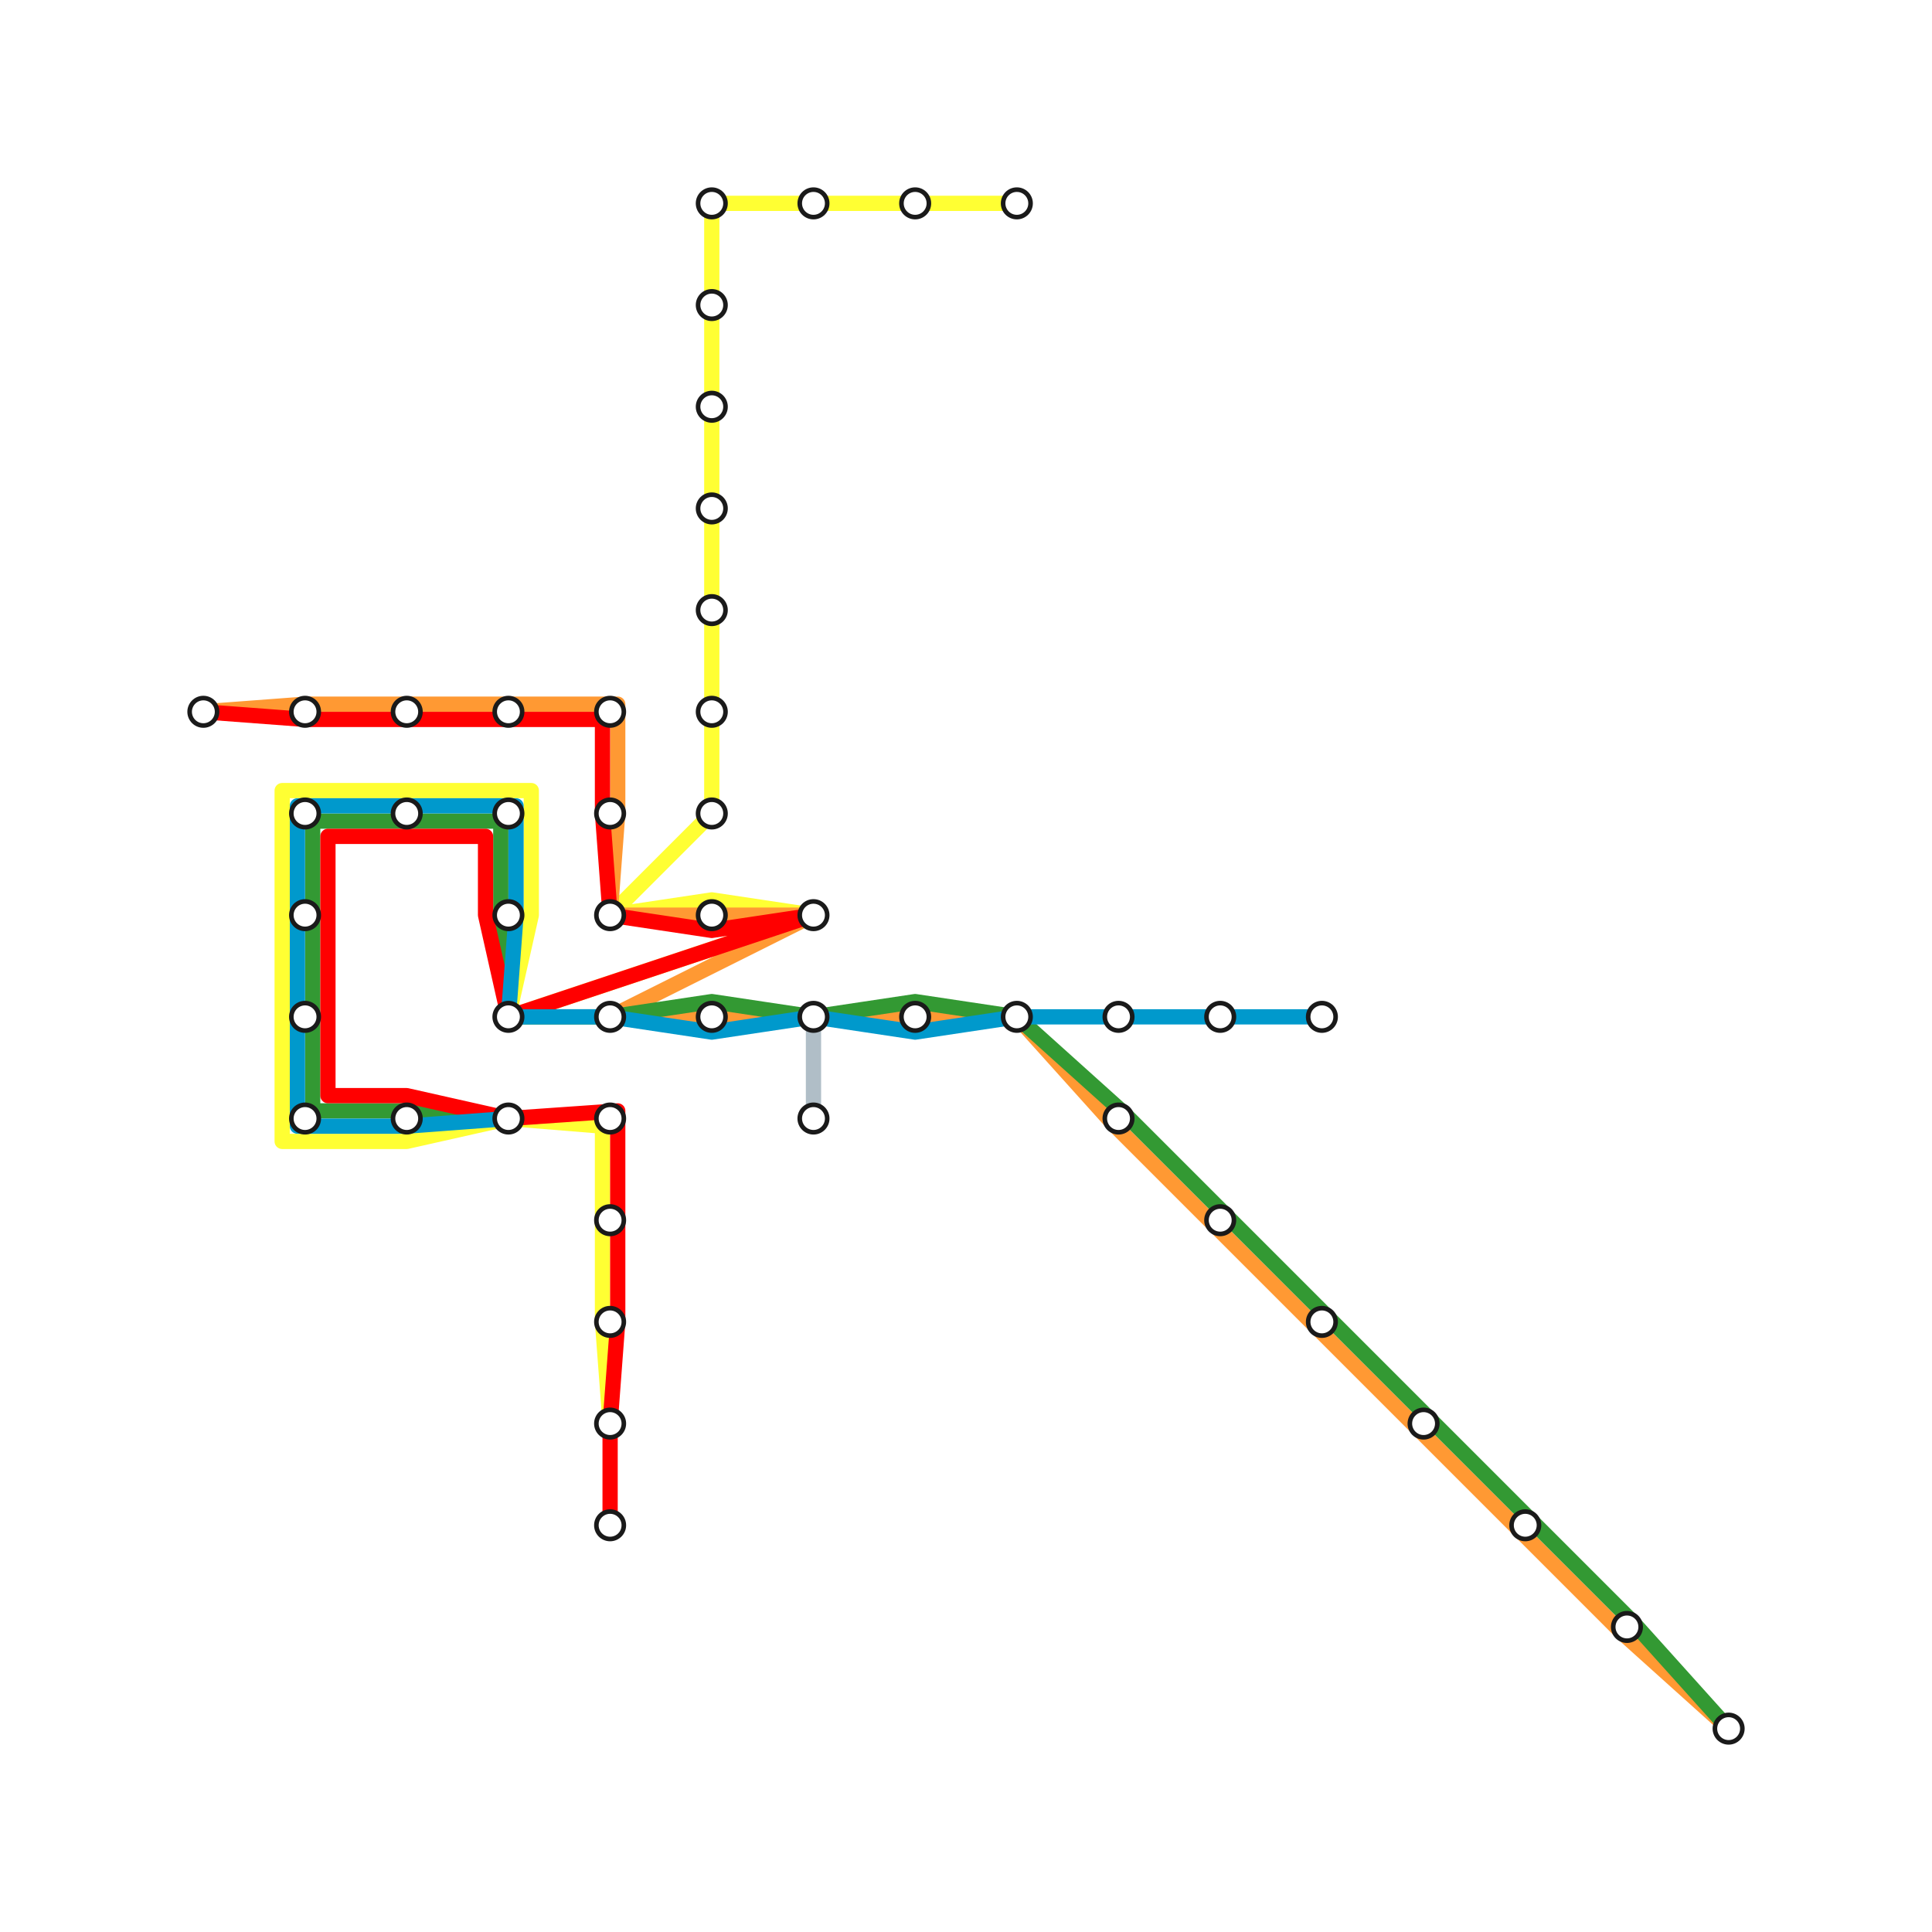
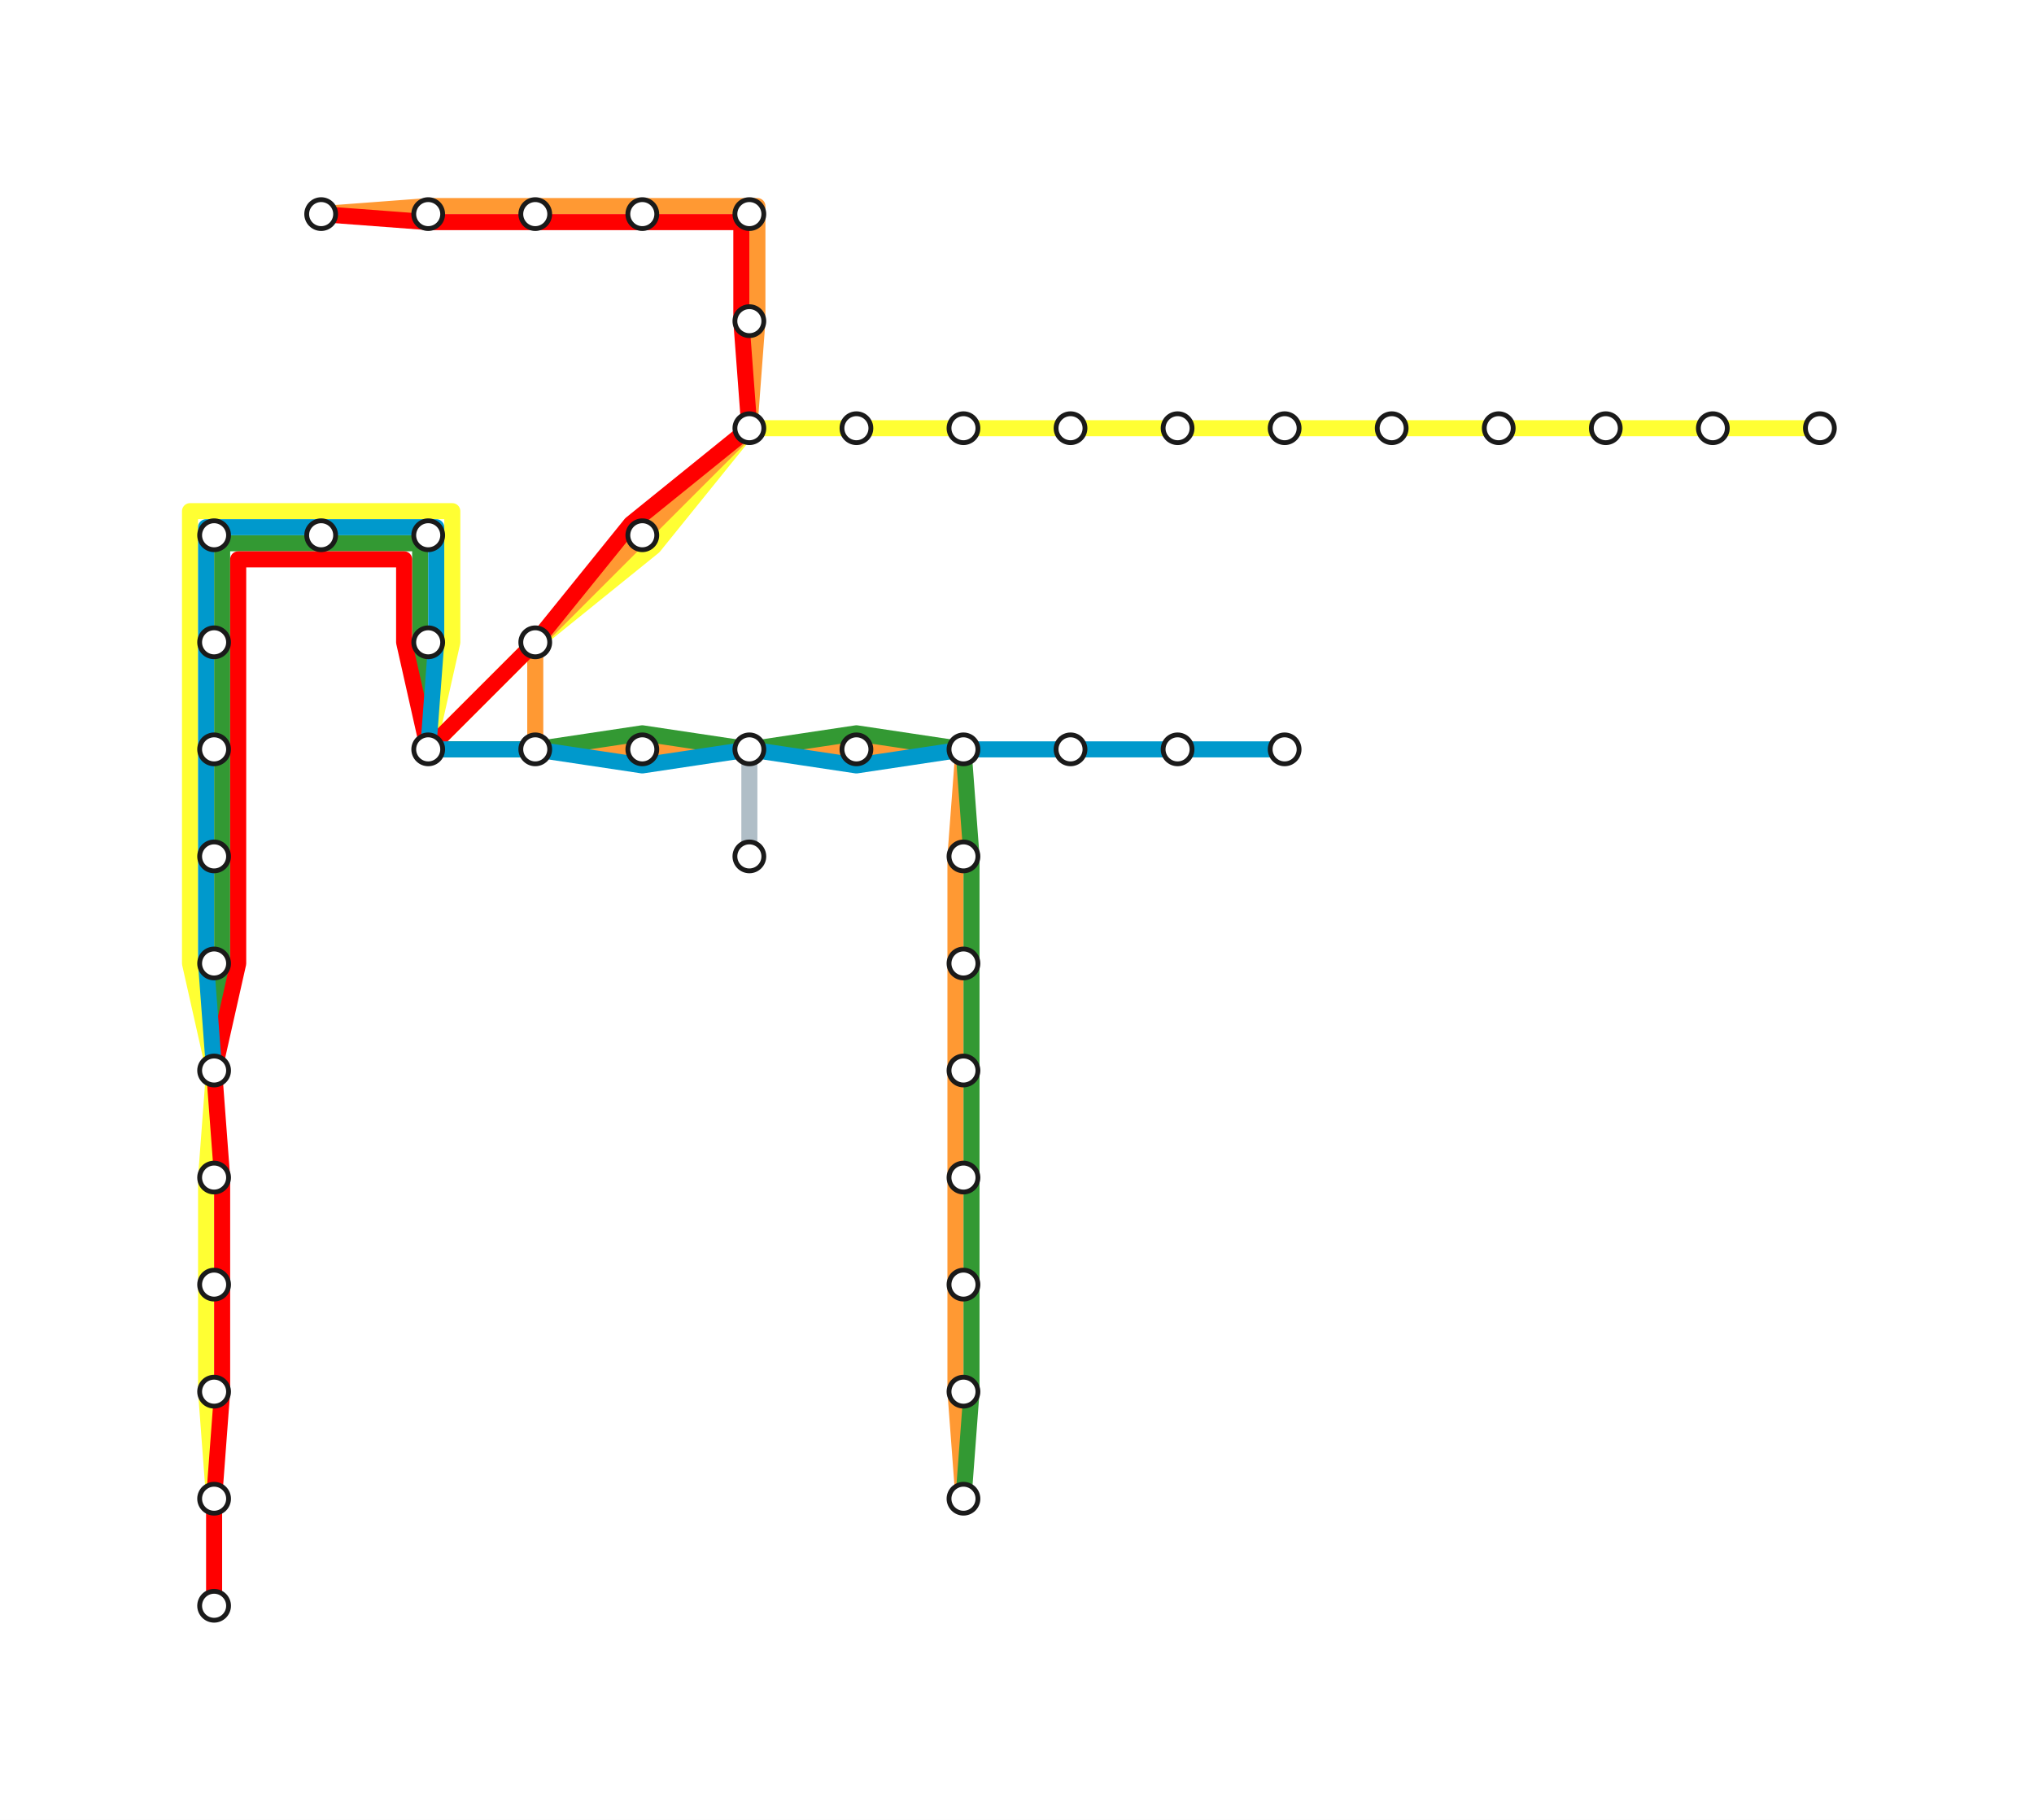
- <svg xmlns="http://www.w3.org/2000/svg" height="760.000" viewBox="0 0 760.000 760.000" width="760.000">
-   <rect fill="#ffffff" height="760.000" width="760.000" x="0" y="0" />
-   <path d="M 400.000 80.000 L 360.000 80.000 L 320.000 80.000 L 280.000 80.000 L 280.000 120.000 L 280.000 160.000 L 280.000 200.000 L 280.000 240.000 L 280.000 280.000 L 280.000 320.000 L 240.000 360.000 L 280.000 354.000 L 320.000 360.000 L 200.000 400.000 L 209.000 360.000 L 209.000 311.000 L 160.000 311.000 L 111.000 311.000 L 111.000 360.000 L 111.000 400.000 L 111.000 449.000 L 160.000 449.000 L 200.000 440.000 L 237.000 443.000 L 237.000 480.000 L 237.000 520.000 L 240.000 560.000" fill="none" stroke="#FFFF33" stroke-linecap="round" stroke-linejoin="round" stroke-width="6.000" />
-   <path d="M 680.000 680.000 L 637.879 642.121 L 597.879 602.121 L 557.879 562.121 L 517.879 522.121 L 477.879 482.121 L 437.879 442.121 L 400.000 400.000 L 360.000 400.000 L 320.000 400.000 L 280.000 400.000 L 240.000 400.000 L 320.000 360.000 L 280.000 360.000 L 240.000 360.000 L 243.000 320.000 L 243.000 277.000 L 200.000 277.000 L 160.000 277.000 L 120.000 277.000 L 80.000 280.000" fill="none" stroke="#FF9933" stroke-linecap="round" stroke-linejoin="round" stroke-width="6.000" />
-   <path d="M 680.000 680.000 L 642.121 637.879 L 602.121 597.879 L 562.121 557.879 L 522.121 517.879 L 482.121 477.879 L 442.121 437.879 L 400.000 400.000 L 360.000 394.000 L 320.000 400.000 L 280.000 394.000 L 240.000 400.000 L 200.000 400.000 L 197.000 360.000 L 197.000 323.000 L 160.000 323.000 L 123.000 323.000 L 123.000 360.000 L 123.000 400.000 L 123.000 437.000 L 160.000 437.000 L 200.000 440.000" fill="none" stroke="#339933" stroke-linecap="round" stroke-linejoin="round" stroke-width="6.000" />
-   <path d="M 80.000 280.000 L 120.000 283.000 L 160.000 283.000 L 200.000 283.000 L 237.000 283.000 L 237.000 320.000 L 240.000 360.000 L 280.000 366.000 L 320.000 360.000 L 200.000 400.000 L 191.000 360.000 L 191.000 329.000 L 160.000 329.000 L 129.000 329.000 L 129.000 360.000 L 129.000 400.000 L 129.000 431.000 L 160.000 431.000 L 200.000 440.000 L 243.000 437.000 L 243.000 480.000 L 243.000 520.000 L 240.000 560.000 L 240.000 600.000" fill="none" stroke="#FF0000" stroke-linecap="round" stroke-linejoin="round" stroke-width="6.000" />
-   <path d="M 520.000 400.000 L 480.000 400.000 L 440.000 400.000 L 400.000 400.000 L 360.000 406.000 L 320.000 400.000 L 280.000 406.000 L 240.000 400.000 L 200.000 400.000 L 203.000 360.000 L 203.000 317.000 L 160.000 317.000 L 117.000 317.000 L 117.000 360.000 L 117.000 400.000 L 117.000 443.000 L 160.000 443.000 L 200.000 440.000" fill="none" stroke="#0099CC" stroke-linecap="round" stroke-linejoin="round" stroke-width="6.000" />
-   <path d="M 320.000 440.000 L 320.000 400.000" fill="none" stroke="#B0BEC7" stroke-linecap="round" stroke-linejoin="round" stroke-width="6.000" />
-   <circle cx="320.000" cy="360.000" fill="#ffffff" r="5.400" stroke="#1a1a1a" stroke-width="1.800" />
-   <circle cx="280.000" cy="360.000" fill="#ffffff" r="5.400" stroke="#1a1a1a" stroke-width="1.800" />
-   <circle cx="240.000" cy="360.000" fill="#ffffff" r="5.400" stroke="#1a1a1a" stroke-width="1.800" />
-   <circle cx="200.000" cy="400.000" fill="#ffffff" r="5.400" stroke="#1a1a1a" stroke-width="1.800" />
-   <circle cx="200.000" cy="360.000" fill="#ffffff" r="5.400" stroke="#1a1a1a" stroke-width="1.800" />
-   <circle cx="200.000" cy="320.000" fill="#ffffff" r="5.400" stroke="#1a1a1a" stroke-width="1.800" />
-   <circle cx="160.000" cy="320.000" fill="#ffffff" r="5.400" stroke="#1a1a1a" stroke-width="1.800" />
-   <circle cx="120.000" cy="320.000" fill="#ffffff" r="5.400" stroke="#1a1a1a" stroke-width="1.800" />
-   <circle cx="120.000" cy="360.000" fill="#ffffff" r="5.400" stroke="#1a1a1a" stroke-width="1.800" />
-   <circle cx="120.000" cy="400.000" fill="#ffffff" r="5.400" stroke="#1a1a1a" stroke-width="1.800" />
-   <circle cx="120.000" cy="440.000" fill="#ffffff" r="5.400" stroke="#1a1a1a" stroke-width="1.800" />
-   <circle cx="160.000" cy="440.000" fill="#ffffff" r="5.400" stroke="#1a1a1a" stroke-width="1.800" />
-   <circle cx="200.000" cy="440.000" fill="#ffffff" r="5.400" stroke="#1a1a1a" stroke-width="1.800" />
-   <circle cx="240.000" cy="400.000" fill="#ffffff" r="5.400" stroke="#1a1a1a" stroke-width="1.800" />
-   <circle cx="280.000" cy="400.000" fill="#ffffff" r="5.400" stroke="#1a1a1a" stroke-width="1.800" />
-   <circle cx="320.000" cy="400.000" fill="#ffffff" r="5.400" stroke="#1a1a1a" stroke-width="1.800" />
+ <svg xmlns="http://www.w3.org/2000/svg" height="680.000" viewBox="0 0 760.000 680.000" width="760.000">
+   <rect fill="#ffffff" height="680.000" width="760.000" x="0" y="0" />
+   <path d="M 680.000 160.000 L 640.000 160.000 L 600.000 160.000 L 560.000 160.000 L 520.000 160.000 L 480.000 160.000 L 440.000 160.000 L 400.000 160.000 L 360.000 160.000 L 320.000 160.000 L 280.000 160.000 L 244.243 204.243 L 200.000 240.000 L 160.000 280.000 L 169.000 240.000 L 169.000 191.000 L 120.000 191.000 L 71.000 191.000 L 71.000 240.000 L 71.000 280.000 L 71.000 320.000 L 71.000 360.000 L 80.000 400.000 L 77.000 440.000 L 77.000 480.000 L 77.000 520.000 L 80.000 560.000" fill="none" stroke="#FFFF33" stroke-linecap="round" stroke-linejoin="round" stroke-width="6.000" />
+   <path d="M 360.000 560.000 L 357.000 520.000 L 357.000 480.000 L 357.000 440.000 L 357.000 400.000 L 357.000 360.000 L 357.000 320.000 L 360.000 280.000 L 320.000 280.000 L 280.000 280.000 L 240.000 280.000 L 200.000 280.000 L 200.000 240.000 L 240.000 200.000 L 280.000 160.000 L 283.000 120.000 L 283.000 77.000 L 240.000 77.000 L 200.000 77.000 L 160.000 77.000 L 120.000 80.000" fill="none" stroke="#FF9933" stroke-linecap="round" stroke-linejoin="round" stroke-width="6.000" />
+   <path d="M 360.000 560.000 L 363.000 520.000 L 363.000 480.000 L 363.000 440.000 L 363.000 400.000 L 363.000 360.000 L 363.000 320.000 L 360.000 280.000 L 320.000 274.000 L 280.000 280.000 L 240.000 274.000 L 200.000 280.000 L 160.000 280.000 L 157.000 240.000 L 157.000 203.000 L 120.000 203.000 L 83.000 203.000 L 83.000 240.000 L 83.000 280.000 L 83.000 320.000 L 83.000 360.000 L 80.000 400.000" fill="none" stroke="#339933" stroke-linecap="round" stroke-linejoin="round" stroke-width="6.000" />
+   <path d="M 120.000 80.000 L 160.000 83.000 L 200.000 83.000 L 240.000 83.000 L 277.000 83.000 L 277.000 120.000 L 280.000 160.000 L 235.757 195.757 L 200.000 240.000 L 160.000 280.000 L 151.000 240.000 L 151.000 209.000 L 120.000 209.000 L 89.000 209.000 L 89.000 240.000 L 89.000 280.000 L 89.000 320.000 L 89.000 360.000 L 80.000 400.000 L 83.000 440.000 L 83.000 480.000 L 83.000 520.000 L 80.000 560.000 L 80.000 600.000" fill="none" stroke="#FF0000" stroke-linecap="round" stroke-linejoin="round" stroke-width="6.000" />
+   <path d="M 480.000 280.000 L 440.000 280.000 L 400.000 280.000 L 360.000 280.000 L 320.000 286.000 L 280.000 280.000 L 240.000 286.000 L 200.000 280.000 L 160.000 280.000 L 163.000 240.000 L 163.000 197.000 L 120.000 197.000 L 77.000 197.000 L 77.000 240.000 L 77.000 280.000 L 77.000 320.000 L 77.000 360.000 L 80.000 400.000" fill="none" stroke="#0099CC" stroke-linecap="round" stroke-linejoin="round" stroke-width="6.000" />
+   <path d="M 280.000 320.000 L 280.000 280.000" fill="none" stroke="#B0BEC7" stroke-linecap="round" stroke-linejoin="round" stroke-width="6.000" />
+   <circle cx="200.000" cy="240.000" fill="#ffffff" r="5.400" stroke="#1a1a1a" stroke-width="1.800" />
+   <circle cx="240.000" cy="200.000" fill="#ffffff" r="5.400" stroke="#1a1a1a" stroke-width="1.800" />
+   <circle cx="280.000" cy="160.000" fill="#ffffff" r="5.400" stroke="#1a1a1a" stroke-width="1.800" />
+   <circle cx="160.000" cy="280.000" fill="#ffffff" r="5.400" stroke="#1a1a1a" stroke-width="1.800" />
+   <circle cx="160.000" cy="240.000" fill="#ffffff" r="5.400" stroke="#1a1a1a" stroke-width="1.800" />
+   <circle cx="160.000" cy="200.000" fill="#ffffff" r="5.400" stroke="#1a1a1a" stroke-width="1.800" />
+   <circle cx="120.000" cy="200.000" fill="#ffffff" r="5.400" stroke="#1a1a1a" stroke-width="1.800" />
+   <circle cx="80.000" cy="200.000" fill="#ffffff" r="5.400" stroke="#1a1a1a" stroke-width="1.800" />
+   <circle cx="80.000" cy="240.000" fill="#ffffff" r="5.400" stroke="#1a1a1a" stroke-width="1.800" />
+   <circle cx="80.000" cy="280.000" fill="#ffffff" r="5.400" stroke="#1a1a1a" stroke-width="1.800" />
+   <circle cx="80.000" cy="320.000" fill="#ffffff" r="5.400" stroke="#1a1a1a" stroke-width="1.800" />
+   <circle cx="80.000" cy="360.000" fill="#ffffff" r="5.400" stroke="#1a1a1a" stroke-width="1.800" />
+   <circle cx="80.000" cy="400.000" fill="#ffffff" r="5.400" stroke="#1a1a1a" stroke-width="1.800" />
+   <circle cx="200.000" cy="280.000" fill="#ffffff" r="5.400" stroke="#1a1a1a" stroke-width="1.800" />
+   <circle cx="240.000" cy="280.000" fill="#ffffff" r="5.400" stroke="#1a1a1a" stroke-width="1.800" />
+   <circle cx="280.000" cy="280.000" fill="#ffffff" r="5.400" stroke="#1a1a1a" stroke-width="1.800" />
+   <circle cx="320.000" cy="280.000" fill="#ffffff" r="5.400" stroke="#1a1a1a" stroke-width="1.800" />
+   <circle cx="360.000" cy="280.000" fill="#ffffff" r="5.400" stroke="#1a1a1a" stroke-width="1.800" />
+   <circle cx="360.000" cy="320.000" fill="#ffffff" r="5.400" stroke="#1a1a1a" stroke-width="1.800" />
+   <circle cx="360.000" cy="360.000" fill="#ffffff" r="5.400" stroke="#1a1a1a" stroke-width="1.800" />
  <circle cx="360.000" cy="400.000" fill="#ffffff" r="5.400" stroke="#1a1a1a" stroke-width="1.800" />
-   <circle cx="400.000" cy="400.000" fill="#ffffff" r="5.400" stroke="#1a1a1a" stroke-width="1.800" />
-   <circle cx="440.000" cy="440.000" fill="#ffffff" r="5.400" stroke="#1a1a1a" stroke-width="1.800" />
-   <circle cx="480.000" cy="480.000" fill="#ffffff" r="5.400" stroke="#1a1a1a" stroke-width="1.800" />
-   <circle cx="520.000" cy="520.000" fill="#ffffff" r="5.400" stroke="#1a1a1a" stroke-width="1.800" />
-   <circle cx="560.000" cy="560.000" fill="#ffffff" r="5.400" stroke="#1a1a1a" stroke-width="1.800" />
-   <circle cx="280.000" cy="320.000" fill="#ffffff" r="5.400" stroke="#1a1a1a" stroke-width="1.800" />
-   <circle cx="280.000" cy="280.000" fill="#ffffff" r="5.400" stroke="#1a1a1a" stroke-width="1.800" />
-   <circle cx="280.000" cy="240.000" fill="#ffffff" r="5.400" stroke="#1a1a1a" stroke-width="1.800" />
-   <circle cx="280.000" cy="200.000" fill="#ffffff" r="5.400" stroke="#1a1a1a" stroke-width="1.800" />
-   <circle cx="280.000" cy="160.000" fill="#ffffff" r="5.400" stroke="#1a1a1a" stroke-width="1.800" />
+   <circle cx="360.000" cy="440.000" fill="#ffffff" r="5.400" stroke="#1a1a1a" stroke-width="1.800" />
+   <circle cx="320.000" cy="160.000" fill="#ffffff" r="5.400" stroke="#1a1a1a" stroke-width="1.800" />
+   <circle cx="360.000" cy="160.000" fill="#ffffff" r="5.400" stroke="#1a1a1a" stroke-width="1.800" />
+   <circle cx="400.000" cy="160.000" fill="#ffffff" r="5.400" stroke="#1a1a1a" stroke-width="1.800" />
+   <circle cx="440.000" cy="160.000" fill="#ffffff" r="5.400" stroke="#1a1a1a" stroke-width="1.800" />
+   <circle cx="480.000" cy="160.000" fill="#ffffff" r="5.400" stroke="#1a1a1a" stroke-width="1.800" />
+   <circle cx="520.000" cy="160.000" fill="#ffffff" r="5.400" stroke="#1a1a1a" stroke-width="1.800" />
+   <circle cx="560.000" cy="160.000" fill="#ffffff" r="5.400" stroke="#1a1a1a" stroke-width="1.800" />
+   <circle cx="600.000" cy="160.000" fill="#ffffff" r="5.400" stroke="#1a1a1a" stroke-width="1.800" />
  <circle cx="280.000" cy="120.000" fill="#ffffff" r="5.400" stroke="#1a1a1a" stroke-width="1.800" />
  <circle cx="280.000" cy="80.000" fill="#ffffff" r="5.400" stroke="#1a1a1a" stroke-width="1.800" />
-   <circle cx="320.000" cy="80.000" fill="#ffffff" r="5.400" stroke="#1a1a1a" stroke-width="1.800" />
-   <circle cx="240.000" cy="320.000" fill="#ffffff" r="5.400" stroke="#1a1a1a" stroke-width="1.800" />
-   <circle cx="240.000" cy="280.000" fill="#ffffff" r="5.400" stroke="#1a1a1a" stroke-width="1.800" />
-   <circle cx="200.000" cy="280.000" fill="#ffffff" r="5.400" stroke="#1a1a1a" stroke-width="1.800" />
-   <circle cx="160.000" cy="280.000" fill="#ffffff" r="5.400" stroke="#1a1a1a" stroke-width="1.800" />
-   <circle cx="120.000" cy="280.000" fill="#ffffff" r="5.400" stroke="#1a1a1a" stroke-width="1.800" />
-   <circle cx="80.000" cy="280.000" fill="#ffffff" r="5.400" stroke="#1a1a1a" stroke-width="1.800" />
-   <circle cx="440.000" cy="400.000" fill="#ffffff" r="5.400" stroke="#1a1a1a" stroke-width="1.800" />
-   <circle cx="480.000" cy="400.000" fill="#ffffff" r="5.400" stroke="#1a1a1a" stroke-width="1.800" />
-   <circle cx="520.000" cy="400.000" fill="#ffffff" r="5.400" stroke="#1a1a1a" stroke-width="1.800" />
-   <circle cx="240.000" cy="440.000" fill="#ffffff" r="5.400" stroke="#1a1a1a" stroke-width="1.800" />
-   <circle cx="240.000" cy="480.000" fill="#ffffff" r="5.400" stroke="#1a1a1a" stroke-width="1.800" />
-   <circle cx="240.000" cy="520.000" fill="#ffffff" r="5.400" stroke="#1a1a1a" stroke-width="1.800" />
-   <circle cx="240.000" cy="600.000" fill="#ffffff" r="5.400" stroke="#1a1a1a" stroke-width="1.800" />
-   <circle cx="240.000" cy="560.000" fill="#ffffff" r="5.400" stroke="#1a1a1a" stroke-width="1.800" />
-   <circle cx="320.000" cy="440.000" fill="#ffffff" r="5.400" stroke="#1a1a1a" stroke-width="1.800" />
-   <circle cx="360.000" cy="80.000" fill="#ffffff" r="5.400" stroke="#1a1a1a" stroke-width="1.800" />
-   <circle cx="400.000" cy="80.000" fill="#ffffff" r="5.400" stroke="#1a1a1a" stroke-width="1.800" />
-   <circle cx="600.000" cy="600.000" fill="#ffffff" r="5.400" stroke="#1a1a1a" stroke-width="1.800" />
-   <circle cx="640.000" cy="640.000" fill="#ffffff" r="5.400" stroke="#1a1a1a" stroke-width="1.800" />
-   <circle cx="680.000" cy="680.000" fill="#ffffff" r="5.400" stroke="#1a1a1a" stroke-width="1.800" />
+   <circle cx="240.000" cy="80.000" fill="#ffffff" r="5.400" stroke="#1a1a1a" stroke-width="1.800" />
+   <circle cx="200.000" cy="80.000" fill="#ffffff" r="5.400" stroke="#1a1a1a" stroke-width="1.800" />
+   <circle cx="160.000" cy="80.000" fill="#ffffff" r="5.400" stroke="#1a1a1a" stroke-width="1.800" />
+   <circle cx="120.000" cy="80.000" fill="#ffffff" r="5.400" stroke="#1a1a1a" stroke-width="1.800" />
+   <circle cx="400.000" cy="280.000" fill="#ffffff" r="5.400" stroke="#1a1a1a" stroke-width="1.800" />
+   <circle cx="440.000" cy="280.000" fill="#ffffff" r="5.400" stroke="#1a1a1a" stroke-width="1.800" />
+   <circle cx="480.000" cy="280.000" fill="#ffffff" r="5.400" stroke="#1a1a1a" stroke-width="1.800" />
+   <circle cx="80.000" cy="440.000" fill="#ffffff" r="5.400" stroke="#1a1a1a" stroke-width="1.800" />
+   <circle cx="80.000" cy="480.000" fill="#ffffff" r="5.400" stroke="#1a1a1a" stroke-width="1.800" />
+   <circle cx="80.000" cy="520.000" fill="#ffffff" r="5.400" stroke="#1a1a1a" stroke-width="1.800" />
+   <circle cx="80.000" cy="600.000" fill="#ffffff" r="5.400" stroke="#1a1a1a" stroke-width="1.800" />
+   <circle cx="80.000" cy="560.000" fill="#ffffff" r="5.400" stroke="#1a1a1a" stroke-width="1.800" />
+   <circle cx="280.000" cy="320.000" fill="#ffffff" r="5.400" stroke="#1a1a1a" stroke-width="1.800" />
+   <circle cx="640.000" cy="160.000" fill="#ffffff" r="5.400" stroke="#1a1a1a" stroke-width="1.800" />
+   <circle cx="680.000" cy="160.000" fill="#ffffff" r="5.400" stroke="#1a1a1a" stroke-width="1.800" />
+   <circle cx="360.000" cy="480.000" fill="#ffffff" r="5.400" stroke="#1a1a1a" stroke-width="1.800" />
+   <circle cx="360.000" cy="520.000" fill="#ffffff" r="5.400" stroke="#1a1a1a" stroke-width="1.800" />
+   <circle cx="360.000" cy="560.000" fill="#ffffff" r="5.400" stroke="#1a1a1a" stroke-width="1.800" />
</svg>
